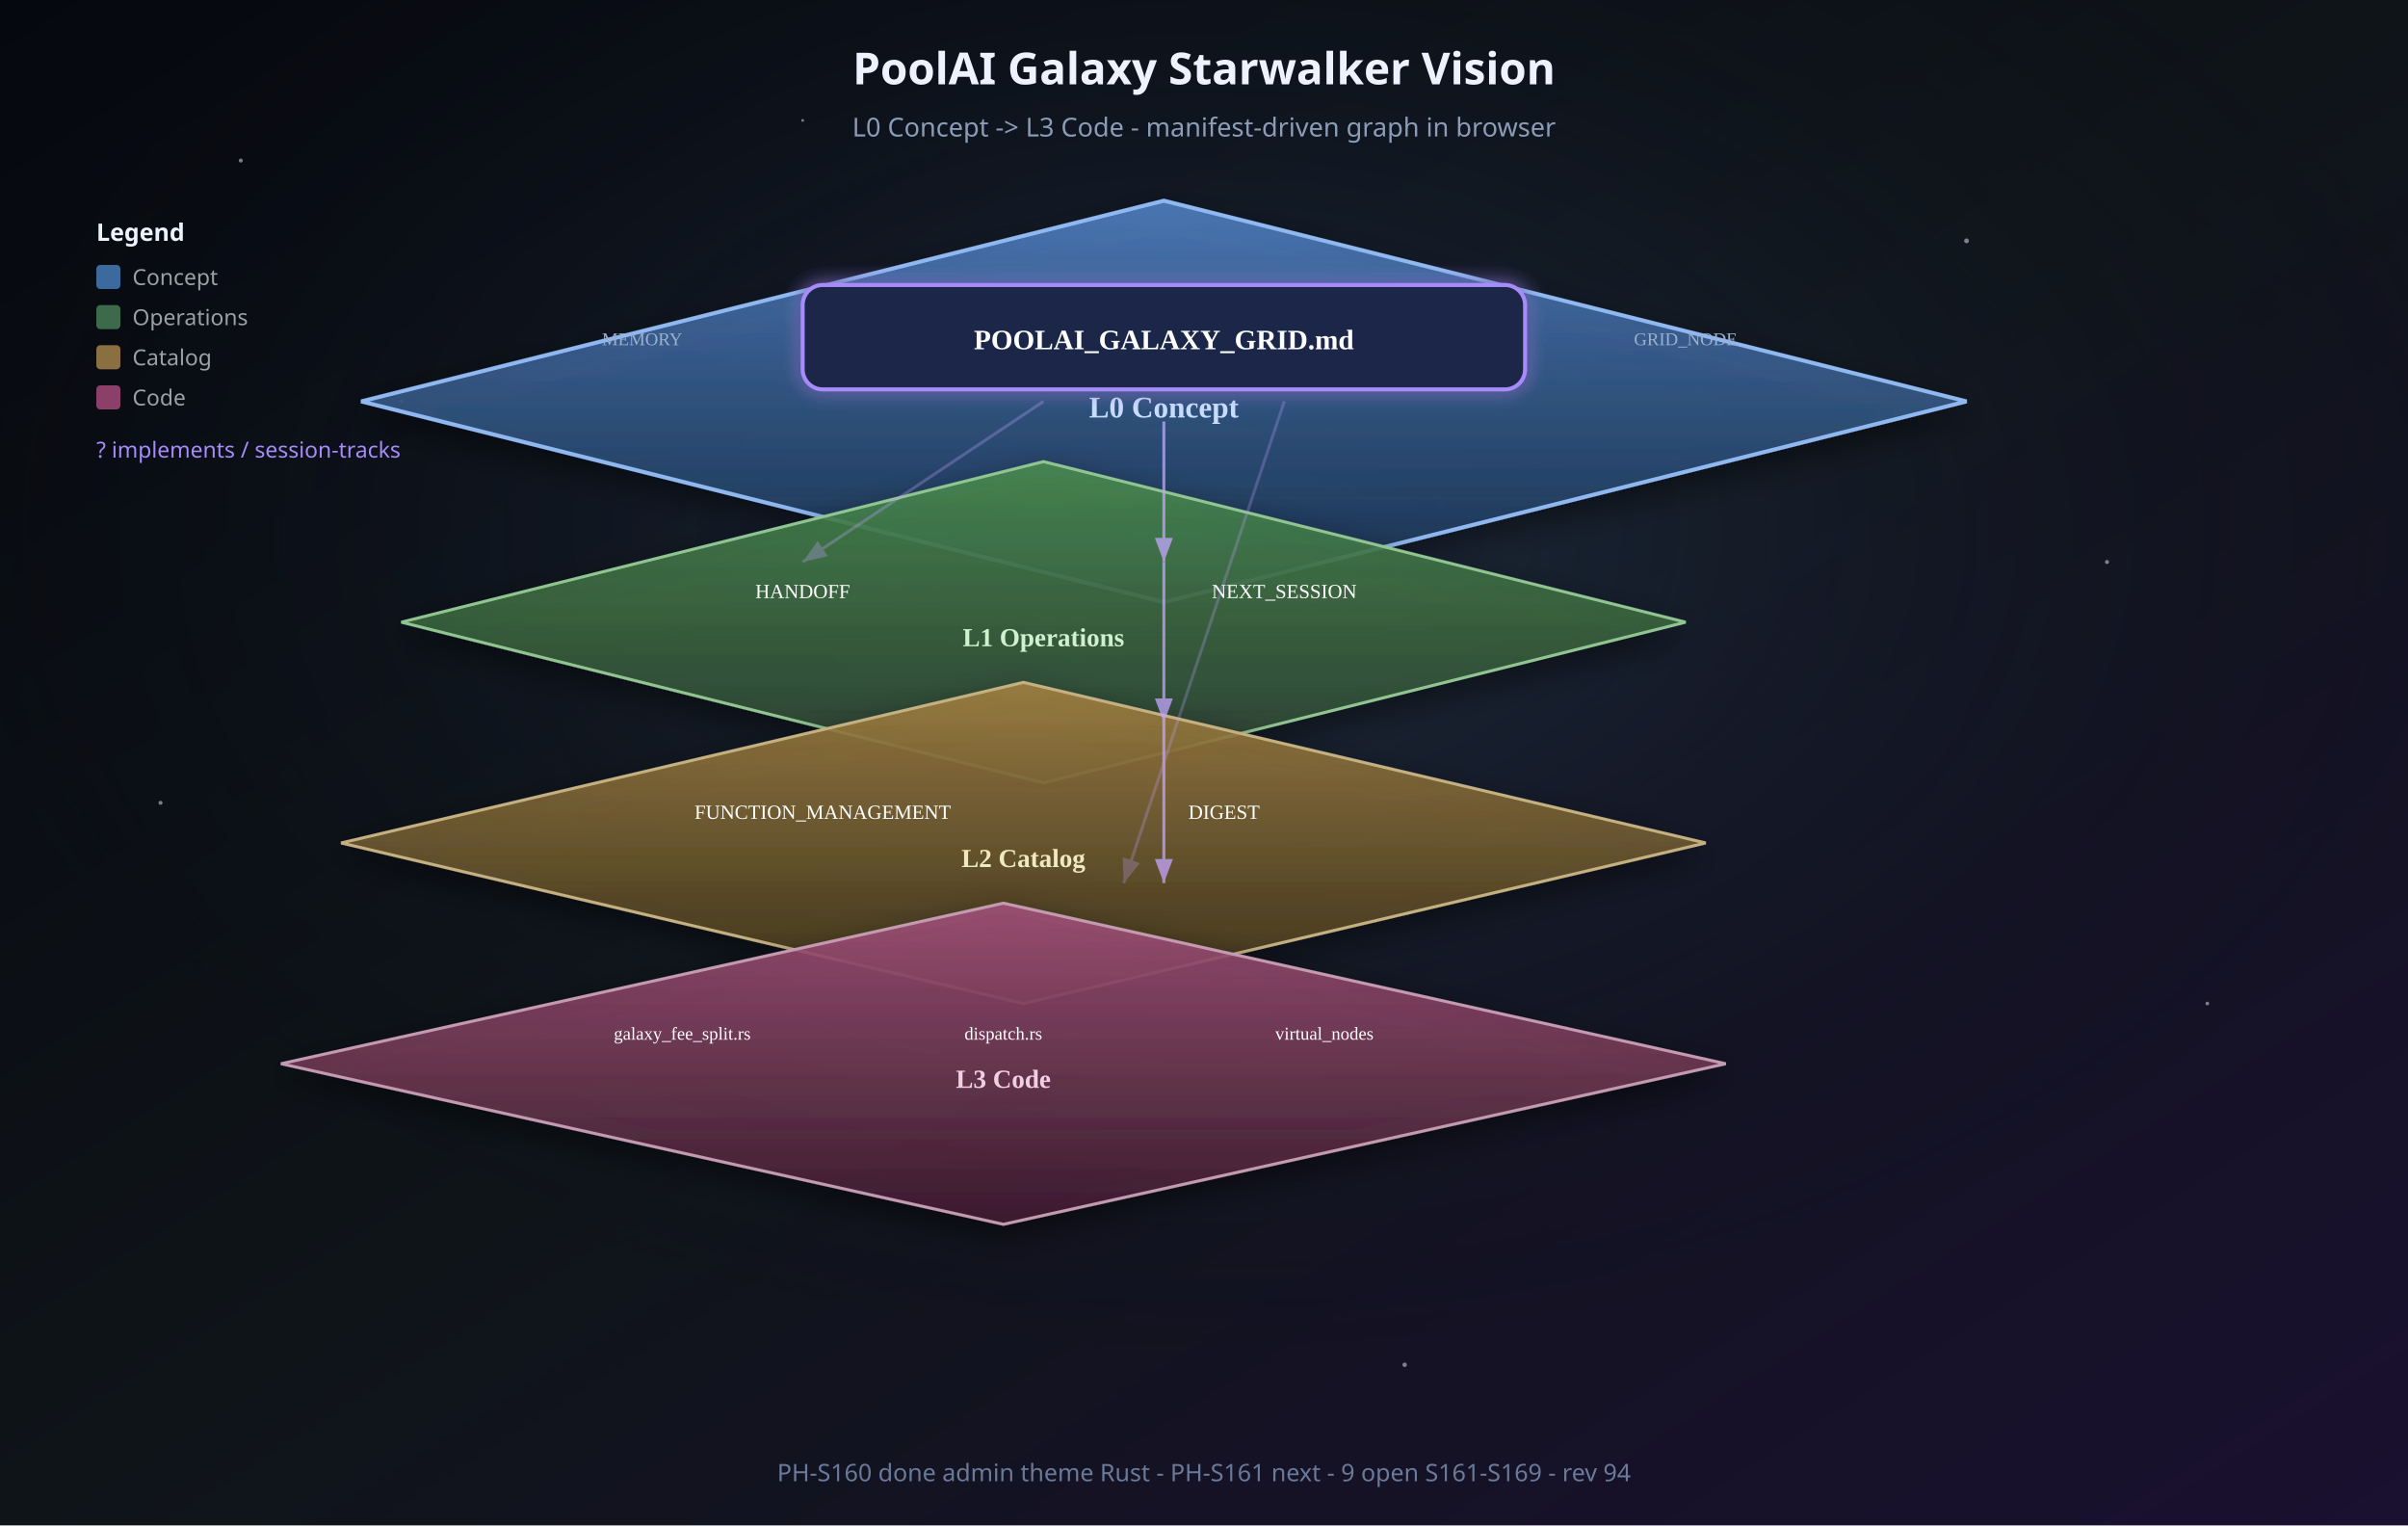
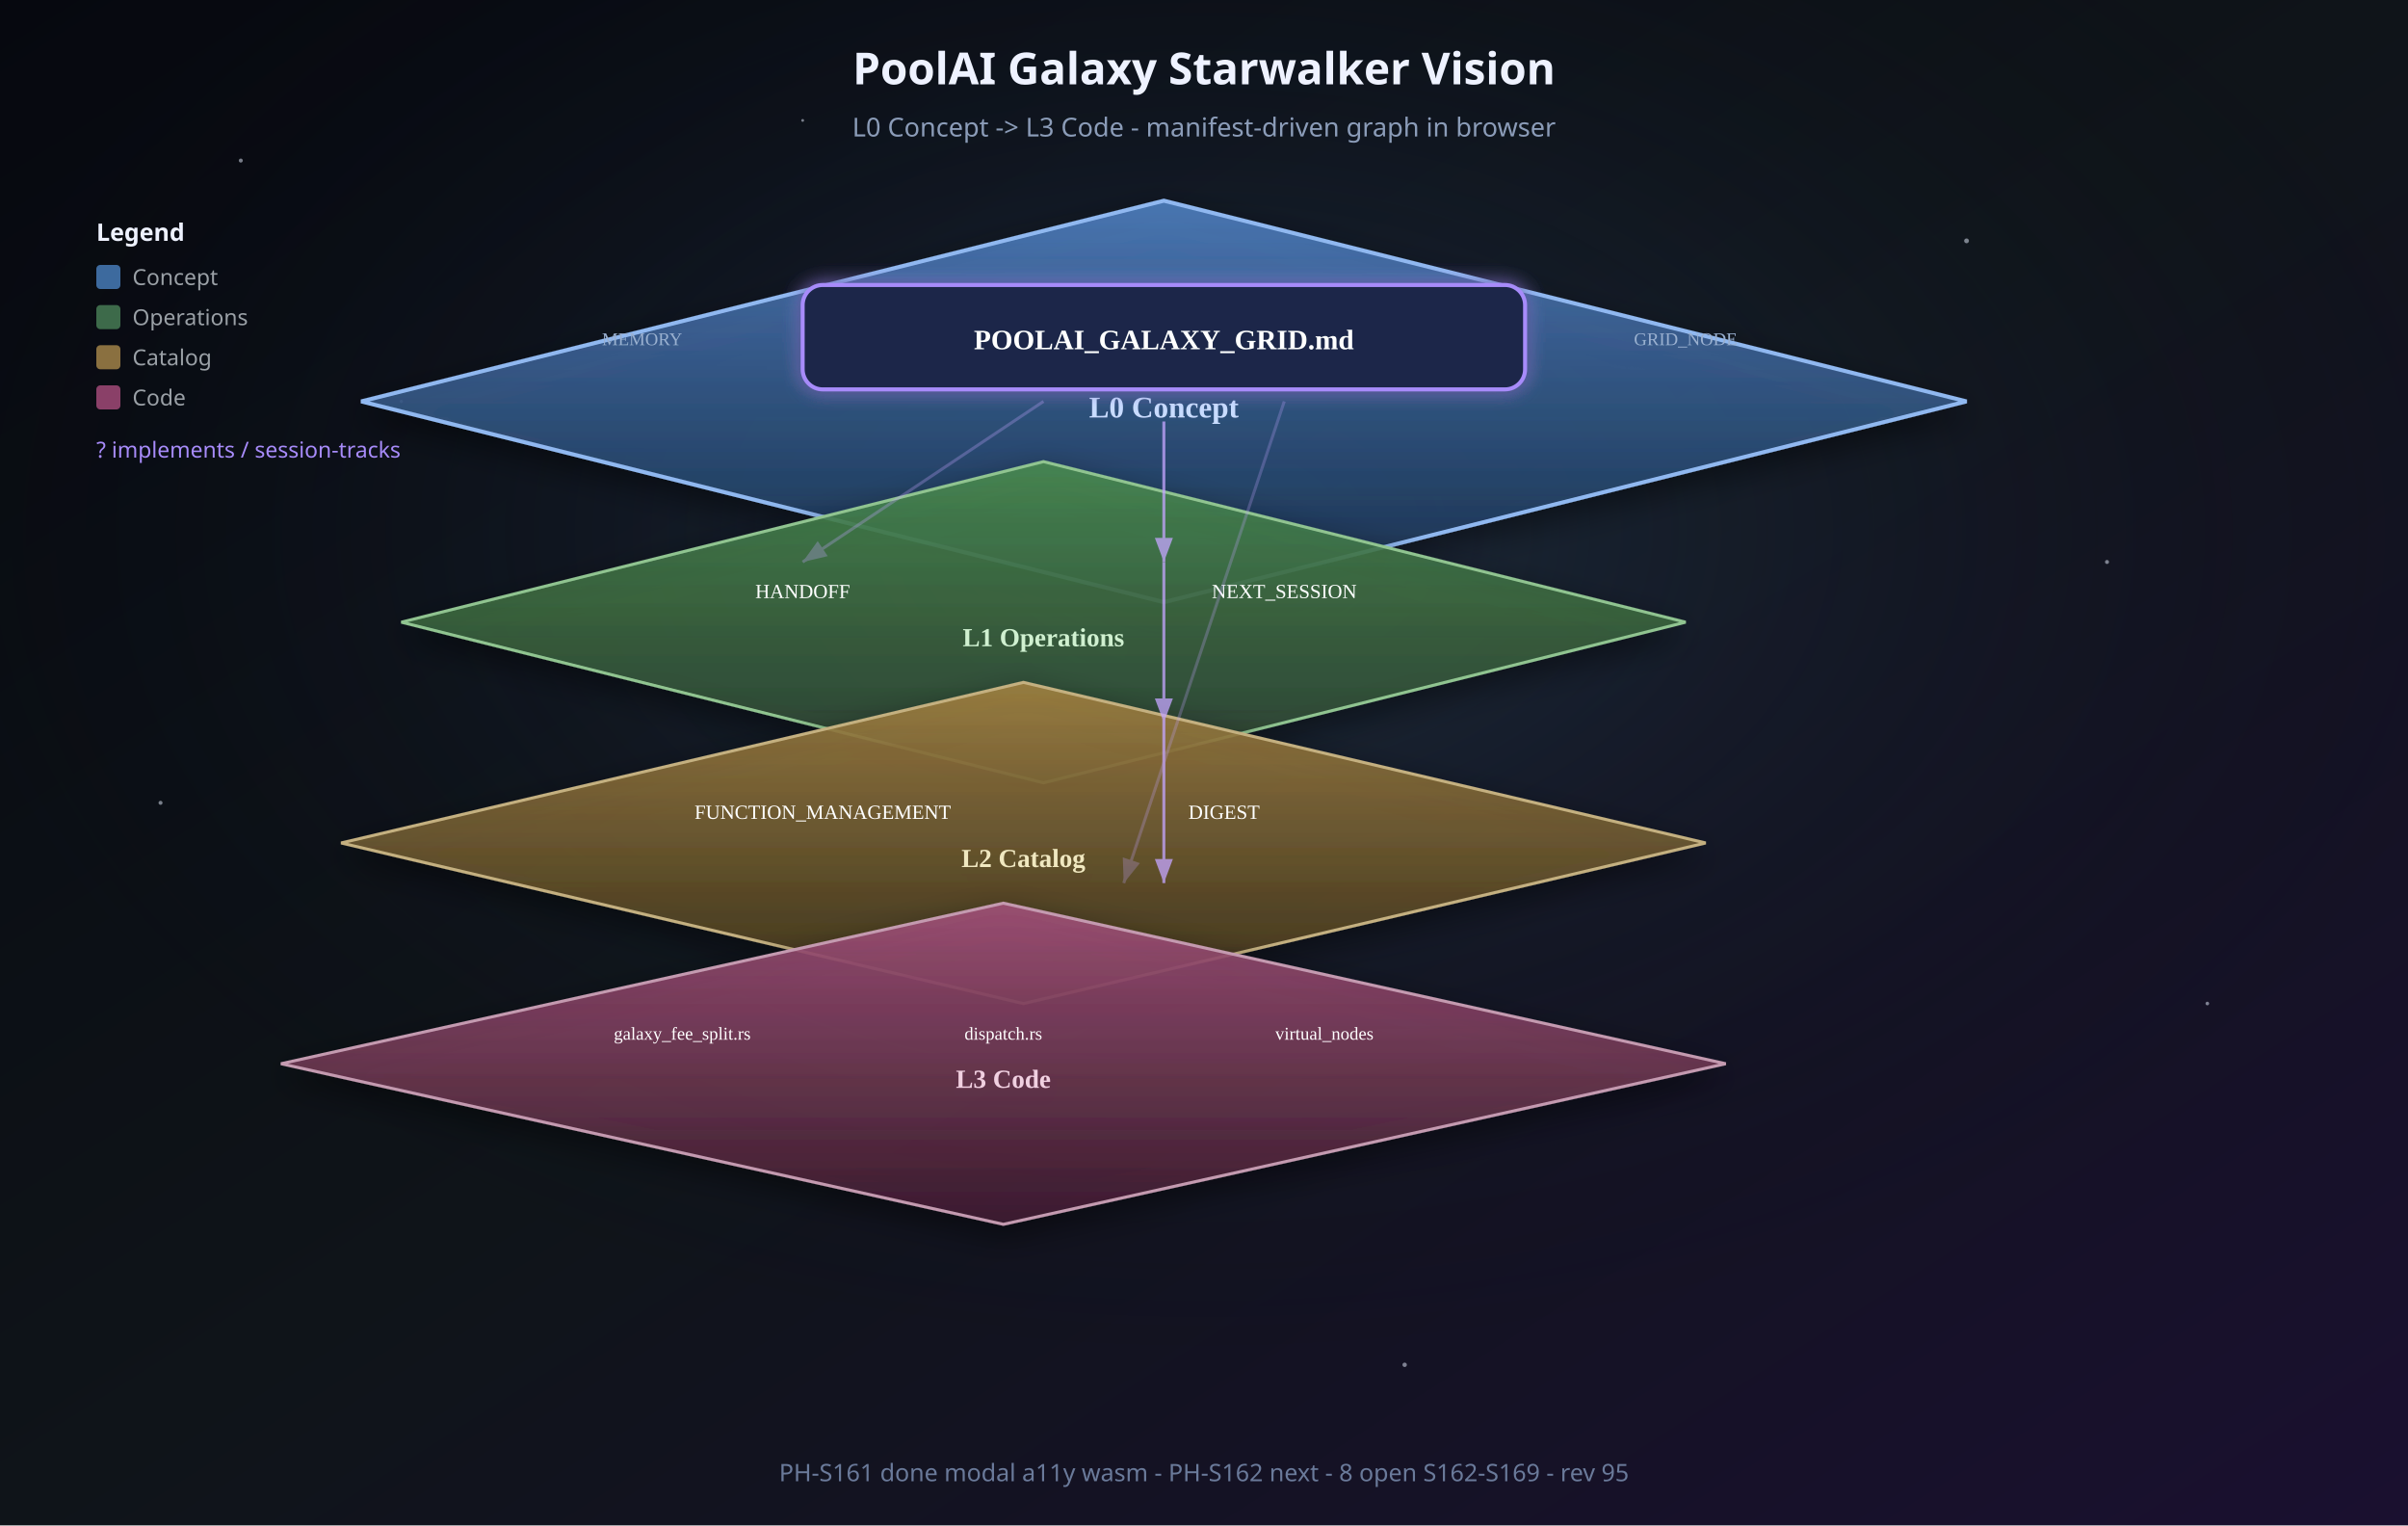
<svg xmlns="http://www.w3.org/2000/svg" viewBox="0 0 1200 760" role="img" aria-labelledby="title desc">
  <defs>
    <linearGradient id="bg" x1="0%" y1="0%" x2="100%" y2="100%">
      <stop offset="0%" stop-color="#06080f" />
      <stop offset="50%" stop-color="#0f1419" />
      <stop offset="100%" stop-color="#1a1030" />
    </linearGradient>
    <radialGradient id="nebula" cx="50%" cy="35%" r="55%">
      <stop offset="0%" stop-color="#3d5a8a" stop-opacity="0.35" />
      <stop offset="100%" stop-color="#06080f" stop-opacity="0" />
    </radialGradient>
    <linearGradient id="planeL0" x1="0%" y1="0%" x2="0%" y2="100%">
      <stop offset="0%" stop-color="#4a7ab8" stop-opacity="0.95" />
      <stop offset="100%" stop-color="#1e3350" stop-opacity="0.85" />
    </linearGradient>
    <linearGradient id="planeL1" x1="0%" y1="0%" x2="0%" y2="100%">
      <stop offset="0%" stop-color="#4a8a50" stop-opacity="0.9" />
      <stop offset="100%" stop-color="#2a4030" stop-opacity="0.85" />
    </linearGradient>
    <linearGradient id="planeL2" x1="0%" y1="0%" x2="0%" y2="100%">
      <stop offset="0%" stop-color="#a08040" stop-opacity="0.9" />
      <stop offset="100%" stop-color="#403520" stop-opacity="0.85" />
    </linearGradient>
    <linearGradient id="planeL3" x1="0%" y1="0%" x2="0%" y2="100%">
      <stop offset="0%" stop-color="#a05078" stop-opacity="0.9" />
      <stop offset="100%" stop-color="#402030" stop-opacity="0.85" />
    </linearGradient>
    <filter id="shadow" x="-30%" y="-30%" width="160%" height="160%">
      <feDropShadow dx="0" dy="6" stdDeviation="8" flood-color="#000" flood-opacity="0.5" />
    </filter>
    <filter id="glow" x="-50%" y="-50%" width="200%" height="200%">
      <feGaussianBlur stdDeviation="4" result="b" />
      <feMerge>
        <feMergeNode in="b" />
        <feMergeNode in="SourceGraphic" />
      </feMerge>
    </filter>
    <marker id="arrow" markerWidth="10" markerHeight="10" refX="8" refY="3" orient="auto">
      <path d="M0,0 L8,3 L0,6 Z" fill="#c4a5ff" />
    </marker>
  </defs>
  <rect width="1200" height="760" fill="url(#bg)" />
  <rect width="1200" height="760" fill="url(#nebula)" />
  <g fill="#e8f0ff" opacity="0.5">
    <circle cx="120" cy="80" r="1" />
    <circle cx="980" cy="120" r="1.2" />
    <circle cx="200" cy="200" r="0.8" />
    <circle cx="1050" cy="280" r="1" />
    <circle cx="80" cy="400" r="1" />
    <circle cx="1100" cy="500" r="0.9" />
    <circle cx="400" cy="60" r="0.7" />
    <circle cx="700" cy="680" r="1.1" />
  </g>
  <text x="600" y="42" text-anchor="middle" fill="#eef2ff" font-family="Segoe UI, system-ui, sans-serif" font-size="22" font-weight="600">PoolAI Galaxy Starwalker Vision</text>
  <text x="600" y="68" text-anchor="middle" fill="#8b9cb8" font-family="Segoe UI, system-ui, sans-serif" font-size="13">L0 Concept -&gt; L3 Code - manifest-driven graph in browser</text>
  <g transform="translate(180, 100)" filter="url(#shadow)">
    <path d="M0 100 L400 0 L800 100 L400 200 Z" fill="url(#planeL0)" stroke="#90b8f0" stroke-width="2" />
    <text x="400" y="108" text-anchor="middle" fill="#c8dcff" font-size="15" font-weight="700">L0 Concept</text>
    <g filter="url(#glow)">
      <rect x="220" y="42" width="360" height="52" rx="10" fill="#1a2848" stroke="#a78bfa" stroke-width="2" />
      <text x="400" y="74" text-anchor="middle" fill="#fff" font-size="14" font-weight="700">POOLAI_GALAXY_GRID.md</text>
    </g>
    <text x="140" y="72" text-anchor="middle" fill="#9ab0d0" font-size="9">MEMORY</text>
    <text x="660" y="72" text-anchor="middle" fill="#9ab0d0" font-size="9">GRID_NODE</text>
  </g>
  <g transform="translate(200, 230)" filter="url(#shadow)">
    <path d="M0 80 L320 0 L640 80 L320 160 Z" fill="url(#planeL1)" stroke="#90c490" stroke-width="1.5" />
    <text x="320" y="92" text-anchor="middle" fill="#d0f0d0" font-size="13" font-weight="600">L1 Operations</text>
    <text x="200" y="68" text-anchor="middle" fill="#fff" font-size="10">HANDOFF</text>
    <text x="440" y="68" text-anchor="middle" fill="#fff" font-size="10">NEXT_SESSION</text>
  </g>
  <g transform="translate(170, 340)" filter="url(#shadow)">
    <path d="M0 80 L340 0 L680 80 L340 160 Z" fill="url(#planeL2)" stroke="#c4b080" stroke-width="1.5" />
    <text x="340" y="92" text-anchor="middle" fill="#f0e8c0" font-size="13" font-weight="600">L2 Catalog</text>
    <text x="240" y="68" text-anchor="middle" fill="#fff" font-size="10">FUNCTION_MANAGEMENT</text>
    <text x="440" y="68" text-anchor="middle" fill="#fff" font-size="10">DIGEST</text>
  </g>
  <g transform="translate(140, 450)" filter="url(#shadow)">
    <path d="M0 80 L360 0 L720 80 L360 160 Z" fill="url(#planeL3)" stroke="#c49ab0" stroke-width="1.5" />
    <text x="360" y="92" text-anchor="middle" fill="#f0d0e0" font-size="13" font-weight="600">L3 Code</text>
    <text x="200" y="68" text-anchor="middle" fill="#fff" font-size="9">galaxy_fee_split.rs</text>
    <text x="360" y="68" text-anchor="middle" fill="#fff" font-size="9">dispatch.rs</text>
    <text x="520" y="68" text-anchor="middle" fill="#fff" font-size="9">virtual_nodes</text>
  </g>
  <g fill="none" stroke="#c4a5ff" stroke-width="1.5" marker-end="url(#arrow)" opacity="0.75">
    <path d="M580 210 L580 280" />
    <path d="M580 280 L580 360" />
    <path d="M580 360 L580 440" />
    <path d="M520 200 L400 280" opacity="0.4" />
    <path d="M640 200 L560 440" opacity="0.35" />
  </g>
  <g transform="translate(48, 120)" font-family="Segoe UI, system-ui, sans-serif" font-size="11">
    <text x="0" y="0" fill="#eef2ff" font-weight="600" font-size="12">Legend</text>
    <rect x="0" y="12" width="12" height="12" rx="2" fill="#3d6a9e" />
    <text x="18" y="22" fill="#9aa0a6">Concept</text>
    <rect x="0" y="32" width="12" height="12" rx="2" fill="#3d6a4a" />
    <text x="18" y="42" fill="#9aa0a6">Operations</text>
    <rect x="0" y="52" width="12" height="12" rx="2" fill="#8a7040" />
    <text x="18" y="62" fill="#9aa0a6">Catalog</text>
    <rect x="0" y="72" width="12" height="12" rx="2" fill="#8a4068" />
    <text x="18" y="82" fill="#9aa0a6">Code</text>
    <text x="0" y="108" fill="#a78bfa">? implements / session-tracks</text>
  </g>
-   <text x="600" y="738" text-anchor="middle" fill="#6a7a9a" font-family="Segoe UI, system-ui, sans-serif" font-size="12">PH-S160 done admin theme Rust - PH-S161 next - 9 open S161-S169 - rev 94</text>
+   <text x="600" y="738" text-anchor="middle" fill="#6a7a9a" font-family="Segoe UI, system-ui, sans-serif" font-size="12">PH-S161 done modal a11y wasm - PH-S162 next - 8 open S162-S169 - rev 95</text>
</svg>
